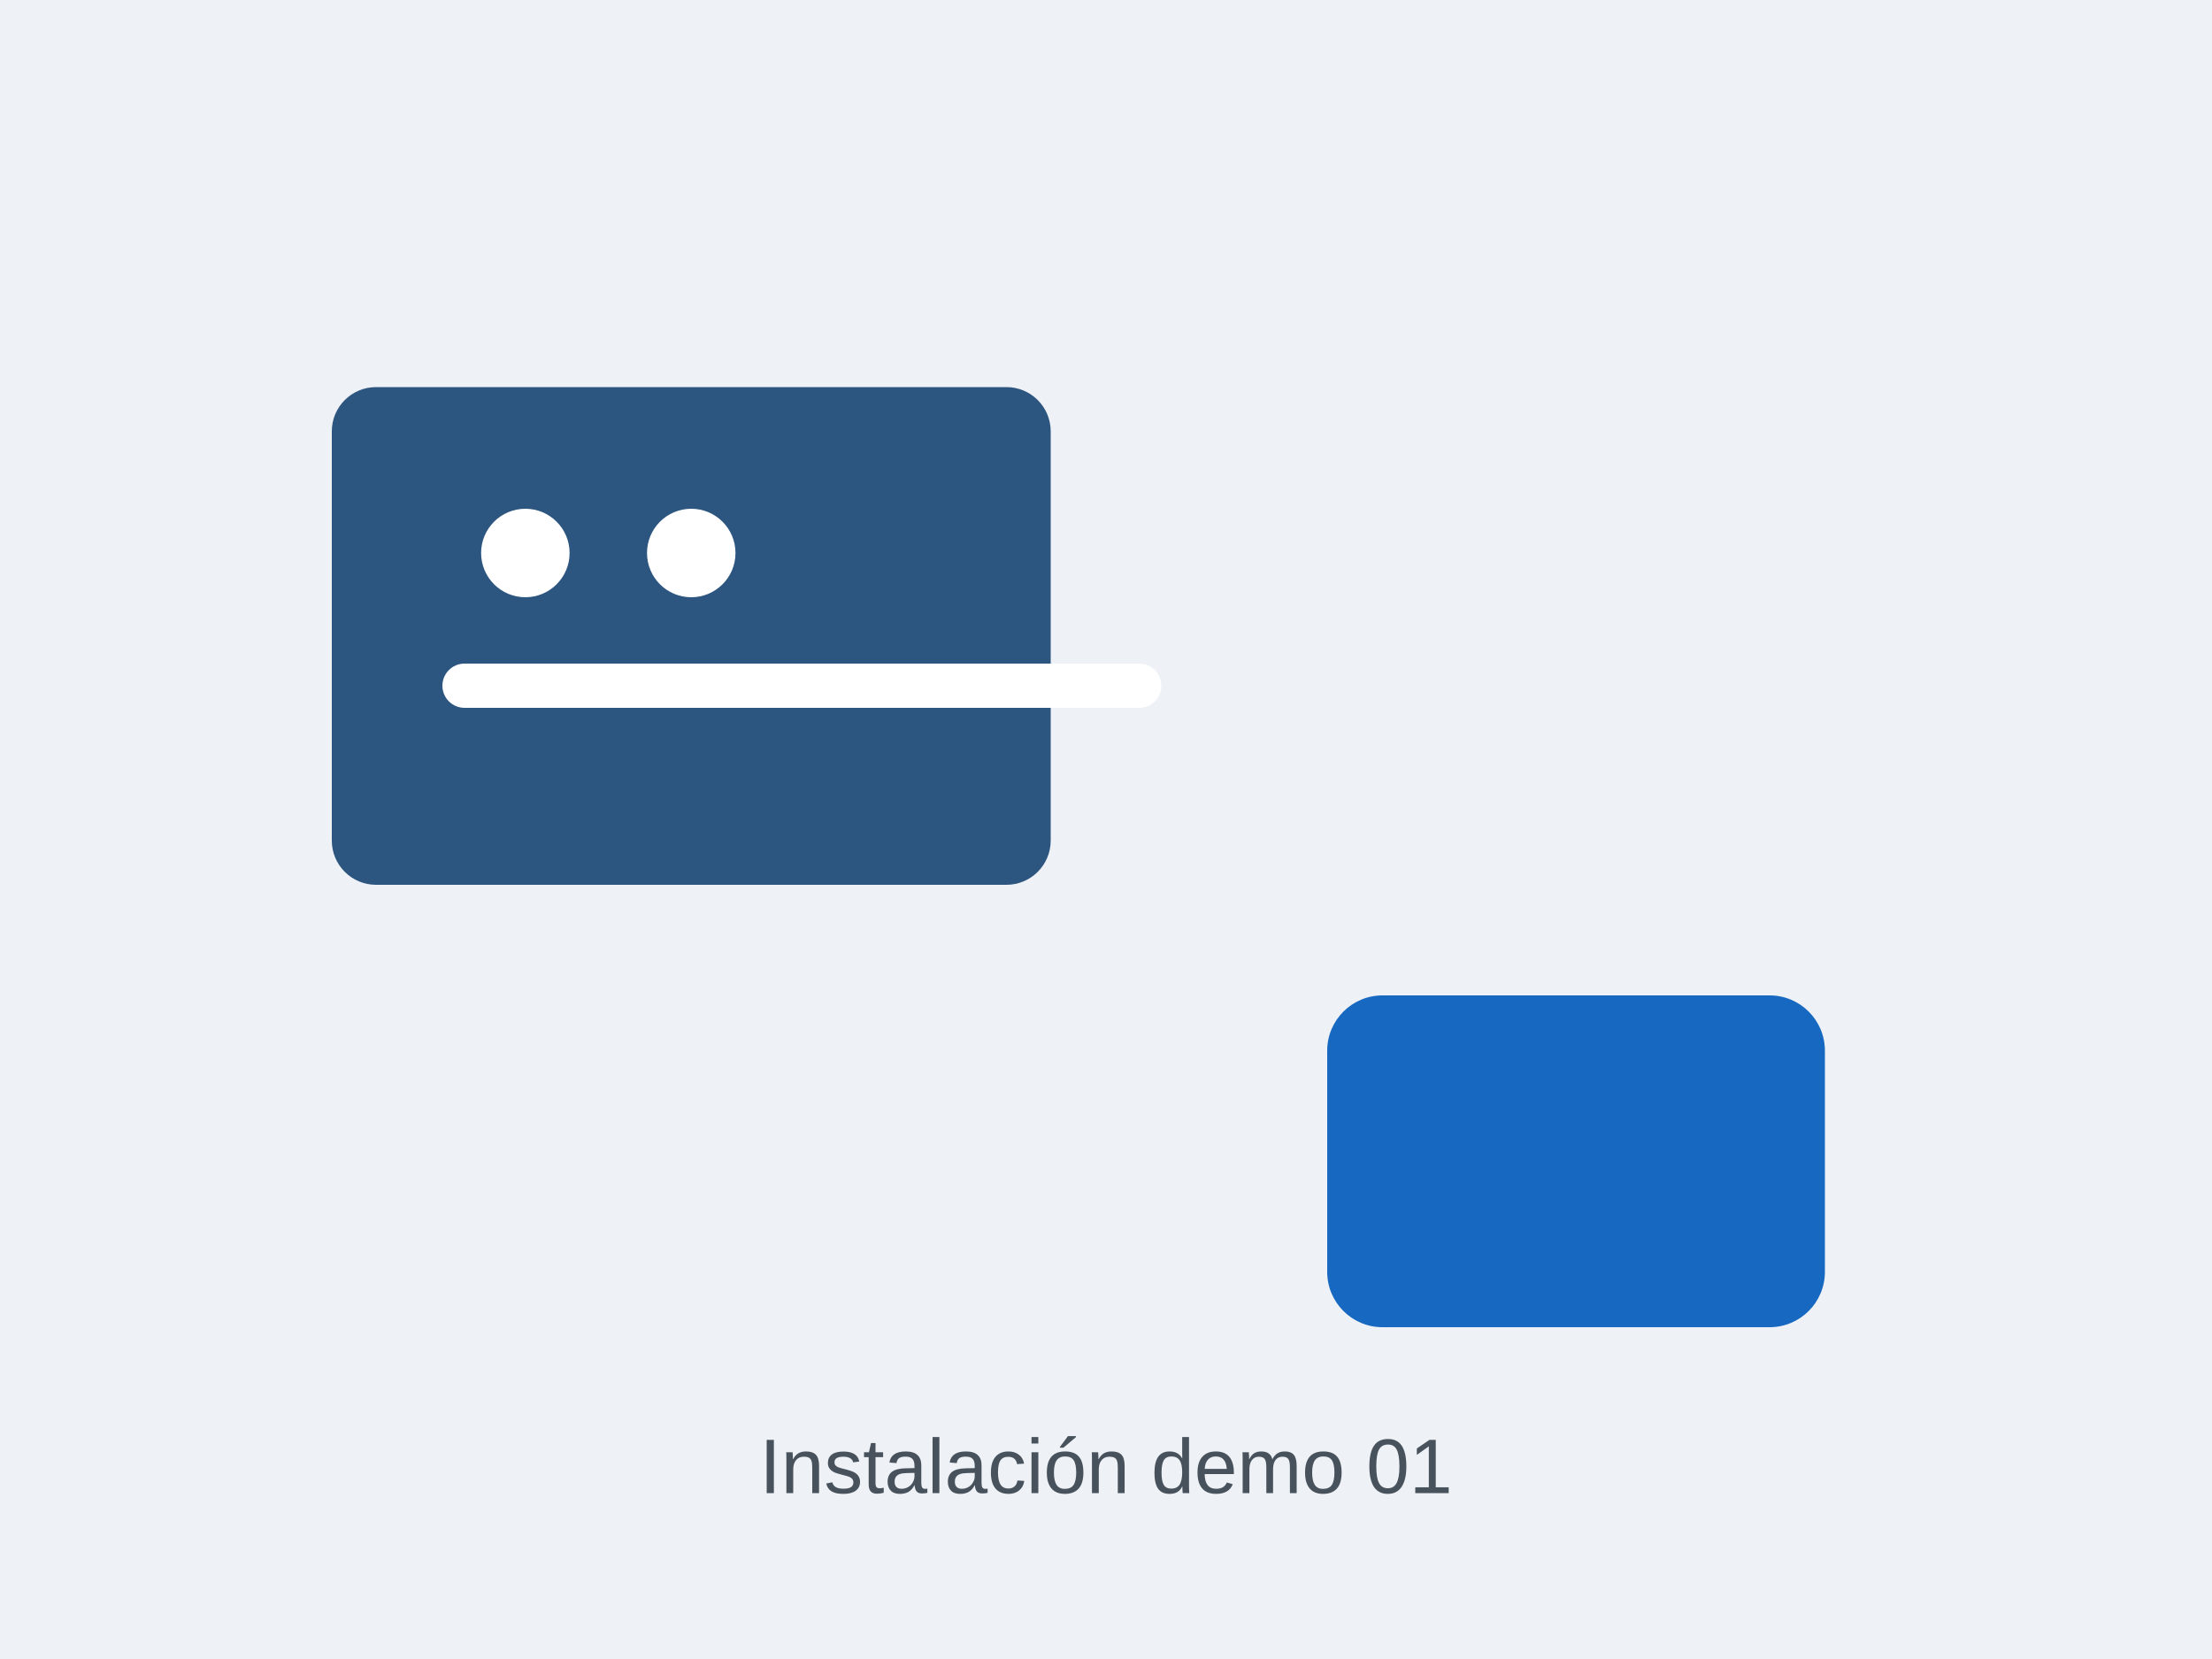
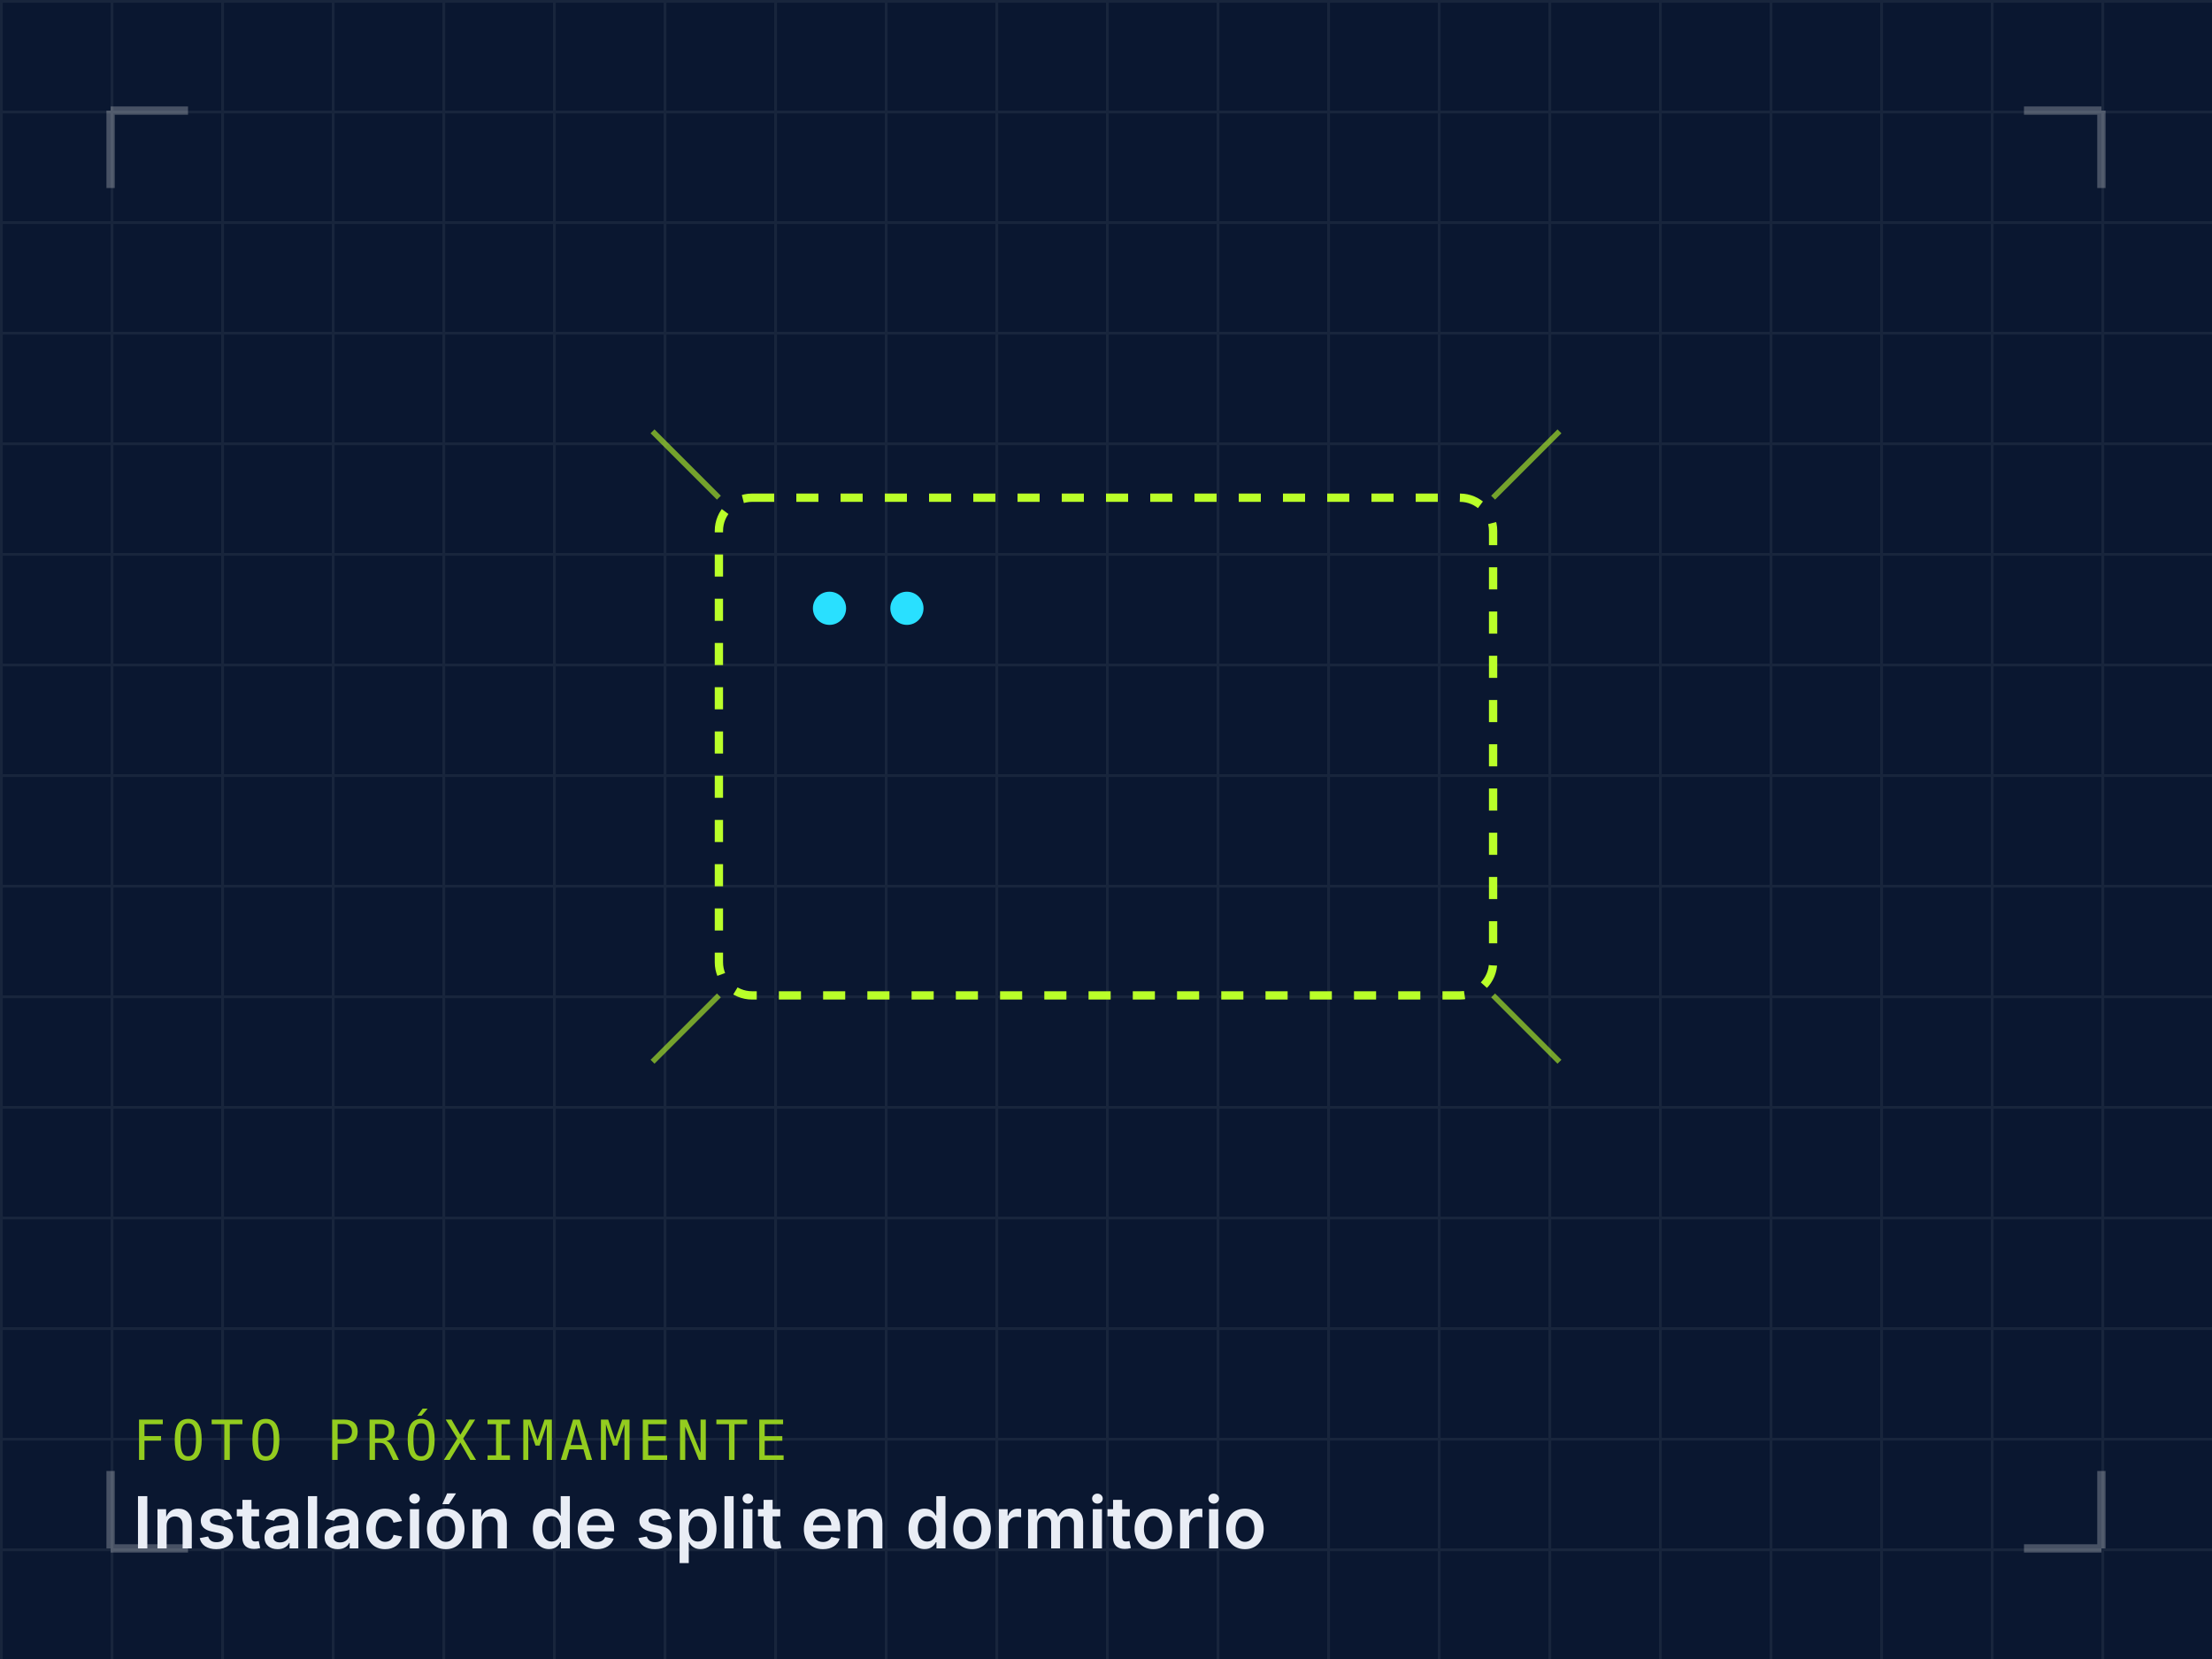
- <svg xmlns="http://www.w3.org/2000/svg" viewBox="0 0 400 300" width="400" height="300">
-   <rect width="400" height="300" fill="#eef1f5" />
-   <rect x="60" y="70" width="130" height="90" rx="8" fill="#0b3a6b" opacity="0.85" />
-   <circle cx="95" cy="100" r="8" fill="#ffffff" />
-   <circle cx="125" cy="100" r="8" fill="#ffffff" />
-   <rect x="80" y="120" width="130" height="8" rx="4" fill="#ffffff" />
-   <rect x="240" y="180" width="90" height="60" rx="10" fill="#1668c1" />
-   <text x="200" y="270" font-family="Arial, sans-serif" font-size="14" fill="#48525c" text-anchor="middle">Instalación demo 01</text>
+ <svg xmlns="http://www.w3.org/2000/svg" viewBox="0 0 400 300" width="400" height="300" role="img" aria-label="Instalación de split en dormitorio">
+   <defs>
+     <pattern id="grid" width="20" height="20" patternUnits="userSpaceOnUse">
+       <path d="M 20 0 L 0 0 0 20" fill="none" stroke="#ffffff" stroke-opacity="0.06" stroke-width="1" />
+     </pattern>
+   </defs>
+   <rect width="400" height="300" fill="#0a1730" />
+   <rect width="400" height="300" fill="url(#grid)" />
+   <rect x="130" y="90" width="140" height="90" rx="6" fill="none" stroke="#baff29" stroke-width="1.5" stroke-dasharray="4 4" />
+   <circle cx="150" cy="110" r="3" fill="#29e0ff" />
+   <circle cx="164" cy="110" r="3" fill="#29e0ff" />
+   <line x1="130" y1="90" x2="118" y2="78" stroke="#baff29" stroke-width="1" opacity="0.6" />
+   <line x1="270" y1="90" x2="282" y2="78" stroke="#baff29" stroke-width="1" opacity="0.6" />
+   <line x1="130" y1="180" x2="118" y2="192" stroke="#baff29" stroke-width="1" opacity="0.6" />
+   <line x1="270" y1="180" x2="282" y2="192" stroke="#baff29" stroke-width="1" opacity="0.6" />
+   <path d="M20 20 L20 34 M20 20 L34 20" stroke="#ffffff" stroke-opacity="0.25" stroke-width="1.5" fill="none" />
+   <path d="M380 20 L380 34 M380 20 L366 20" stroke="#ffffff" stroke-opacity="0.25" stroke-width="1.5" fill="none" />
+   <path d="M20 280 L20 266 M20 280 L34 280" stroke="#ffffff" stroke-opacity="0.25" stroke-width="1.5" fill="none" />
+   <path d="M380 280 L380 266 M380 280 L366 280" stroke="#ffffff" stroke-opacity="0.25" stroke-width="1.5" fill="none" />
+   <text x="24" y="264" font-family="IBM Plex Mono, monospace" font-size="10" letter-spacing="1" fill="#93cc1f">FOTO PRÓXIMAMENTE</text>
+   <text x="24" y="280" font-family="Inter, sans-serif" font-size="13" font-weight="600" fill="#e9edf5">Instalación de split en dormitorio</text>
</svg>
